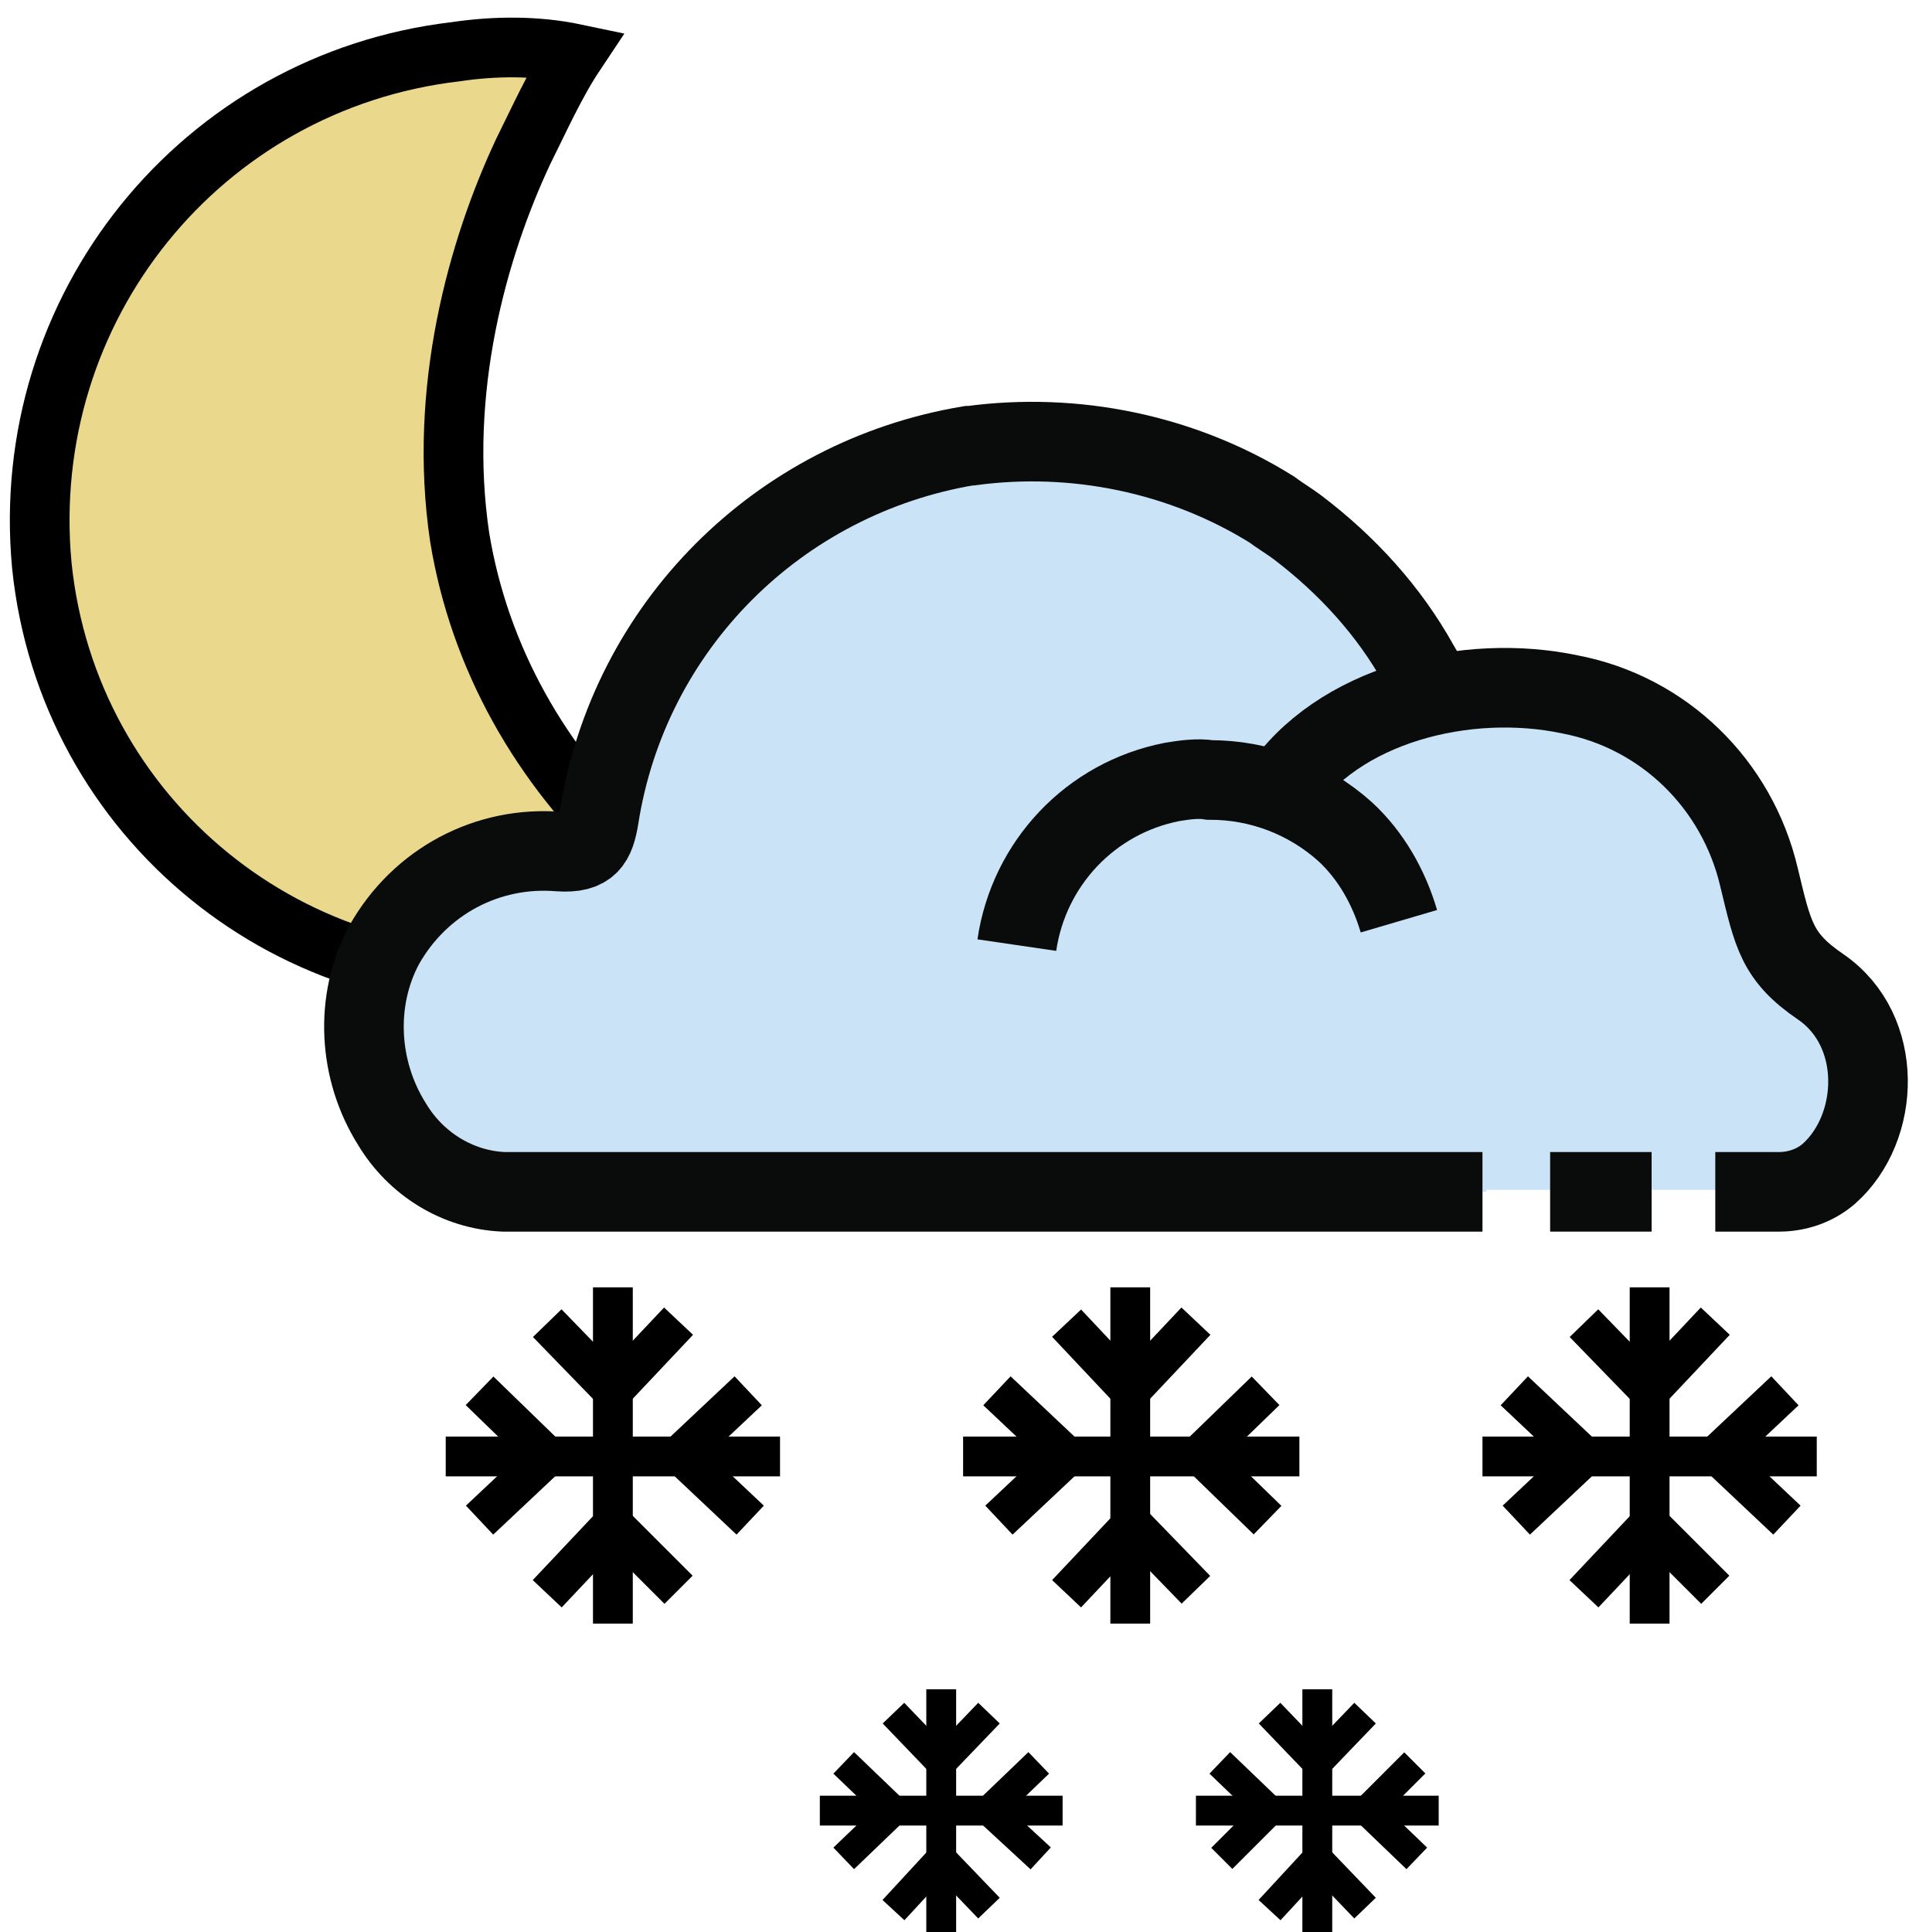
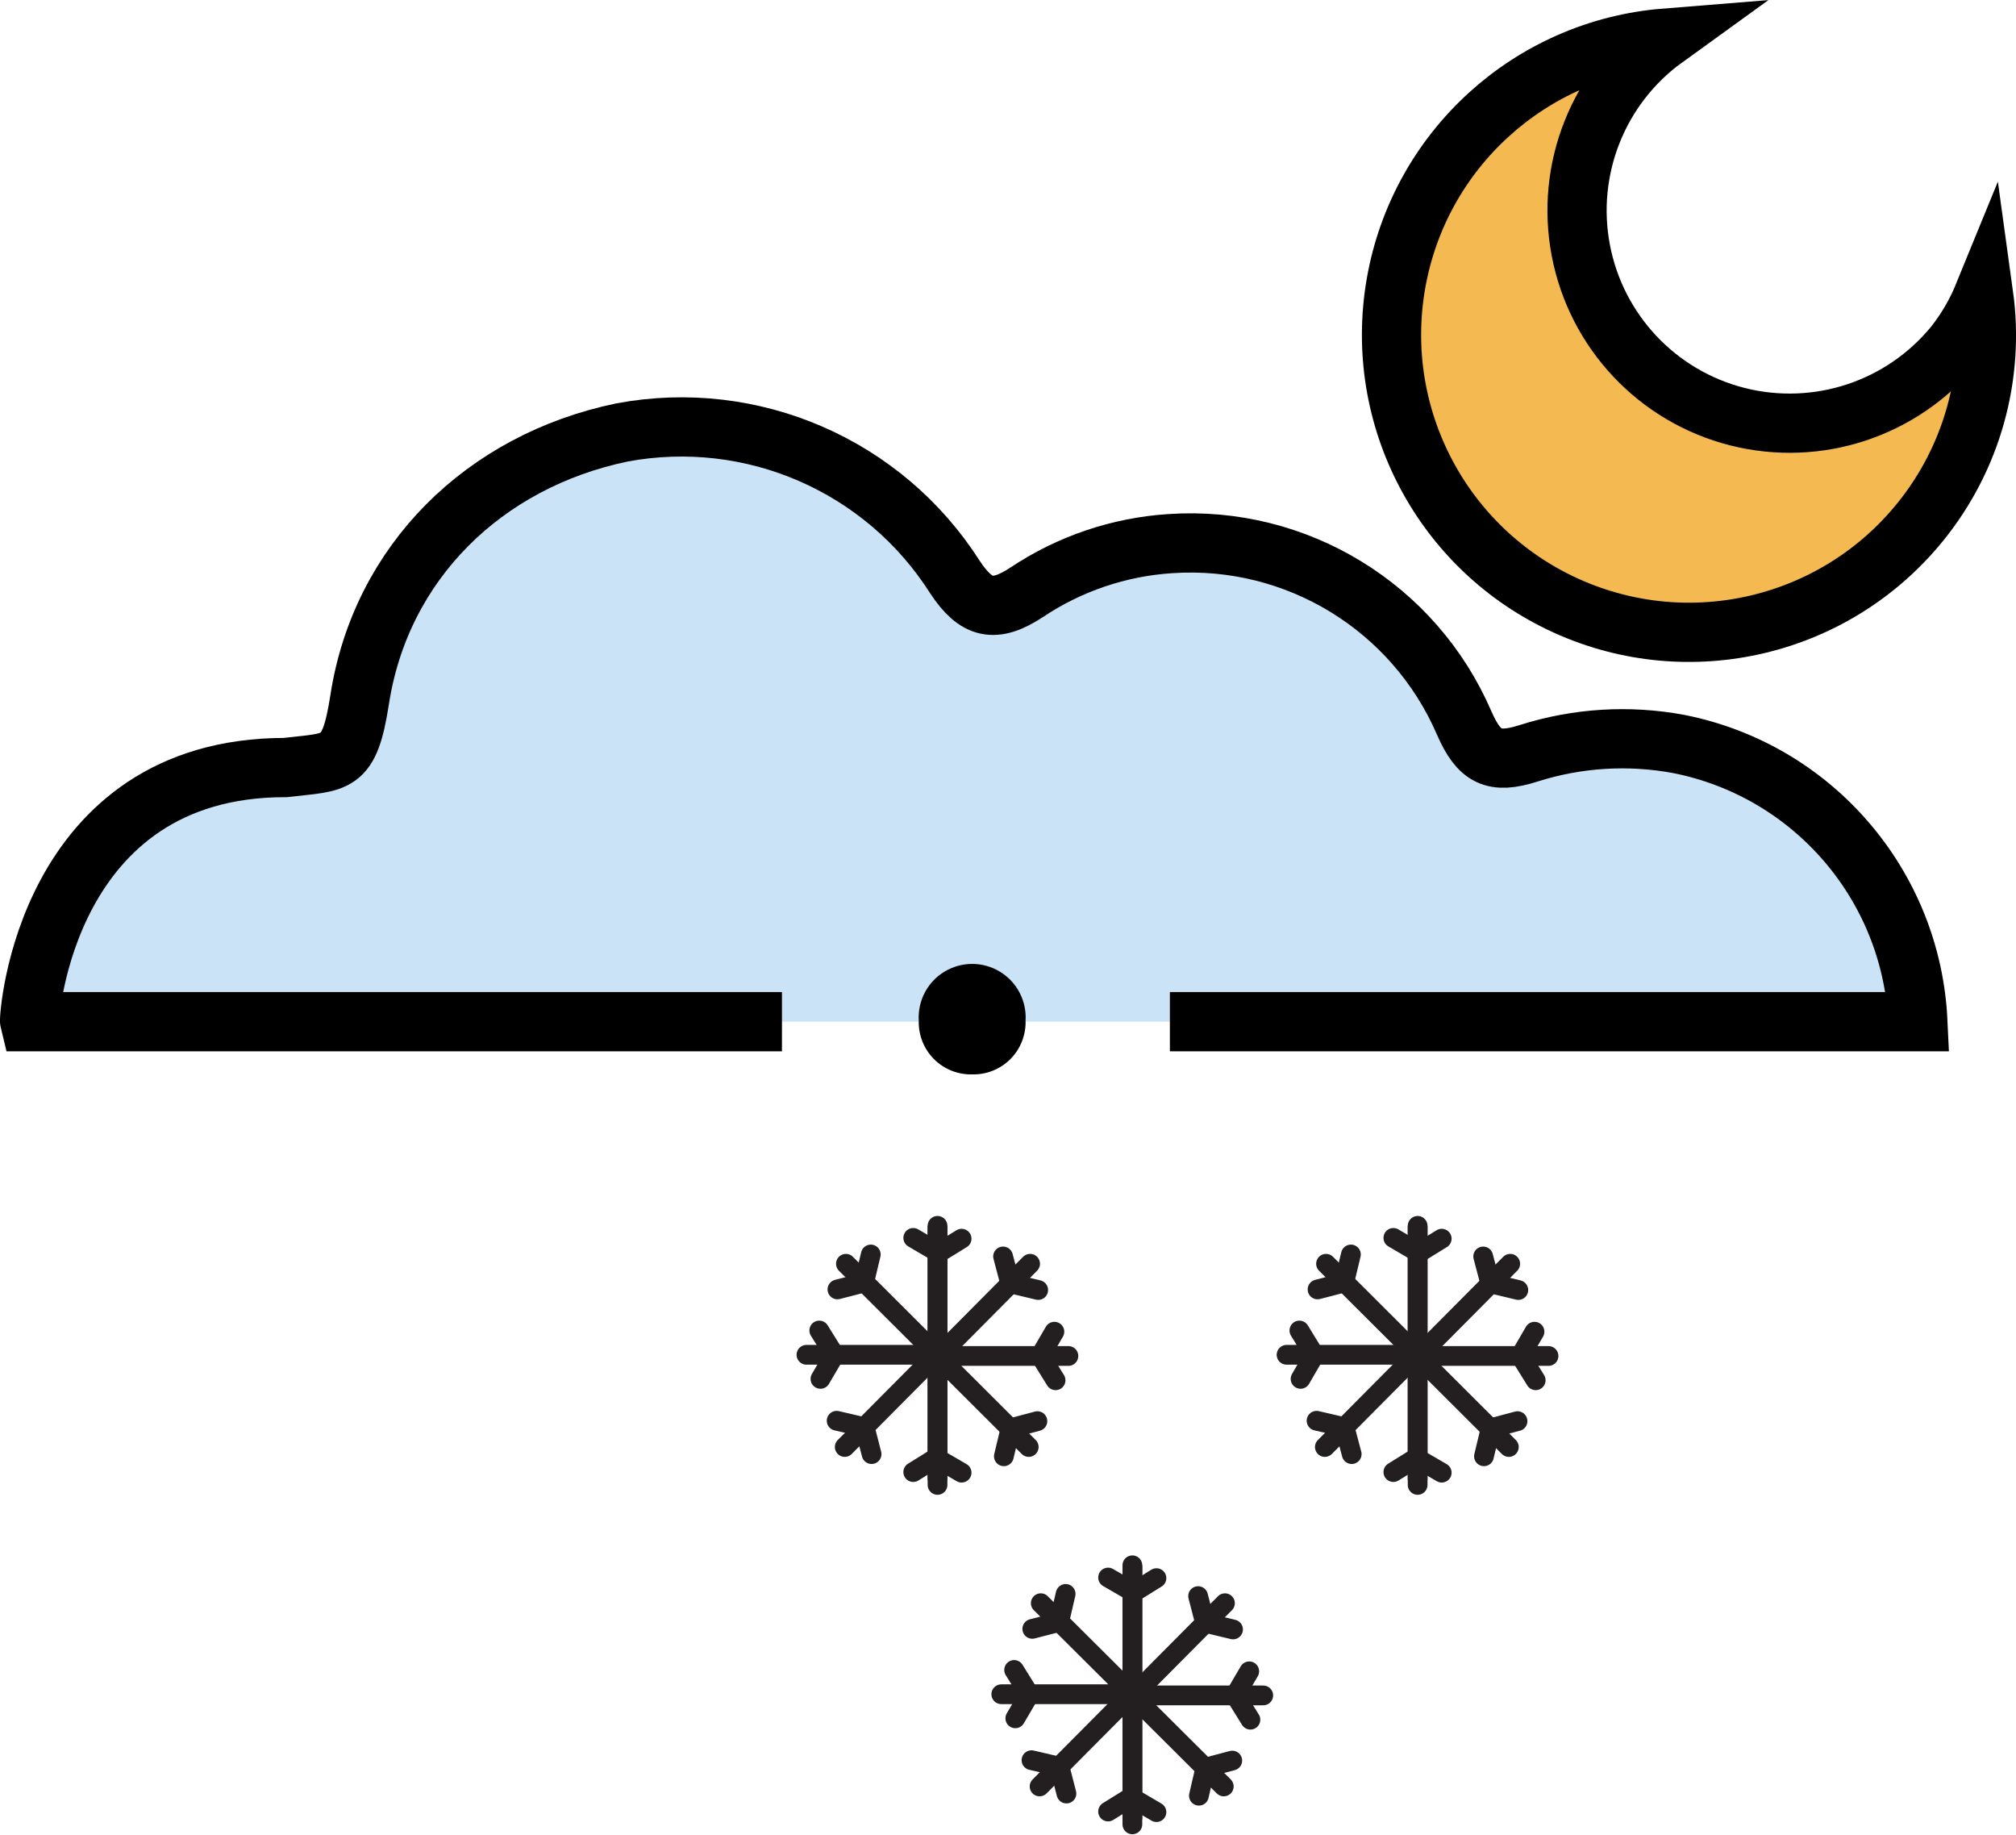
- <svg xmlns="http://www.w3.org/2000/svg" version="1.1" id="Layer_1" x="0px" y="0px" viewBox="16 -16.1 95.9 97.1" style="enable-background:new 16 -16.1 95.9 97.1;" xml:space="preserve">
-   <style type="text/css">
- 	.st0{fill:#EAD88C;}
- 	.st1{fill:none;stroke:#000000;stroke-width:3;stroke-miterlimit:10;}
- 	.st2{fill:none;}
- 	.st3{fill:#CAE3F6;}
- 	.st4{fill:none;stroke:#000000;stroke-width:1.5;stroke-miterlimit:10;}
- 	.st5{fill:none;stroke:#000000;stroke-width:2;stroke-miterlimit:10;}
- 	.st6{fill:none;stroke:#0A0B0B;stroke-width:4;stroke-miterlimit:10;}
- </style>
-   <g>
-     <g>
-       <path class="st0" d="M38.9-13.5C26.1-12,16.9-0.6,18.1,12.3c1.3,12.8,12.7,22,25.4,20.7c3-0.4,5.7-1.2,8.5-2.7    c-1.6-1.1-3-2.3-4.3-3.7c-4.5-4.2-7.6-9.6-8.6-15.7C38,3.5,40-3.6,42.3-8.5c0.8-1.6,1.6-3.4,2.6-4.9C43-13.8,40.9-13.8,38.9-13.5z    " />
-       <path class="st1" d="M38.9-13.5C26.1-12,16.9-0.6,18.1,12.3c1.3,12.8,12.7,22,25.4,20.7c3-0.4,5.7-1.2,8.5-2.7    c-1.6-1.1-3-2.3-4.3-3.7c-4.5-4.2-7.6-9.6-8.6-15.7C38,3.5,40-3.6,42.3-8.5c0.8-1.6,1.6-3.4,2.6-4.9C43-13.8,40.9-13.8,38.9-13.5z    " />
-       <path class="st2" d="M60-11.1l-0.4-0.3c-5-3.6-11.1-5.2-18.3-4.6c-3.9,0.3-11.3,4-11.5,4.2C20.6-6.4,15.9,6.1,18.9,17.1    c0.3,1,0.6,1.9,1,2.9c1.4,3.6,3.7,6.9,6.6,9.5" />
+ <svg xmlns="http://www.w3.org/2000/svg" viewBox="0 0 102.12 92.89">
+   <defs>
+     <style>.cls-1{fill:#cae3f6;}.cls-2{fill:#f5b952;}.cls-3,.cls-4,.cls-5{fill:none;stroke-miterlimit:10;}.cls-3,.cls-4{stroke:#231f20;}.cls-3{stroke-linecap:round;}.cls-5{stroke:#000;stroke-width:3px;}</style>
+   </defs>
+   <g id="Layer_2" data-name="Layer 2">
+     <g id="Layer_1-2" data-name="Layer 1">
+       <path class="cls-1" d="M59.26,51.74H97.15a15.05,15.05,0,0,0-12.1-14.06,15.63,15.63,0,0,0-7.62.47c-1.76.56-2.5.2-3.26-1.53a15.1,15.1,0,0,0-14.88-9.09A14.81,14.81,0,0,0,52,30c-1.62,1.06-2.55.86-3.63-.78A16.42,16.42,0,0,0,31.51,21.9c-7,1.45-12.22,6.6-13.29,13.52-.53,3.41-1.13,3.14-3.77,3.45-12.16,0-13,12.67-12.95,12.87H39.61" />
+       <path class="cls-2" d="M99,17.92h0A10.77,10.77,0,1,1,82.17,4.41a10.44,10.44,0,0,1,2.18-2A15.07,15.07,0,1,0,97.29,26.85h0a15.05,15.05,0,0,0,3.19-11.49A10.81,10.81,0,0,1,99,17.92Z" />
+       <line class="cls-3" x1="47.46" y1="63.5" x2="48.71" y2="62.73" />
+       <line class="cls-3" x1="48.71" y1="74.58" x2="47.49" y2="73.87" />
+       <line class="cls-3" x1="47.49" y1="68.67" x2="52.11" y2="73.28" />
+       <polyline class="cls-3" points="52.55 71.97 51.19 72.33 50.85 73.75" />
+       <line class="cls-3" x1="52.18" y1="64" x2="47.47" y2="68.74" />
+       <polyline class="cls-3" points="50.81 63.63 51.17 64.99 52.59 65.33" />
+       <line class="cls-3" x1="54.12" y1="68.67" x2="47.49" y2="68.67" />
+       <polyline class="cls-3" points="53.41 67.44 52.7 68.66 53.47 69.9" />
+       <line class="cls-4" x1="47.49" y1="74.95" x2="47.49" y2="62.08" />
+       <line class="cls-3" x1="47.49" y1="75.2" x2="47.49" y2="62.08" />
+       <line class="cls-3" x1="47.5" y1="73.78" x2="46.26" y2="74.55" />
+       <line class="cls-3" x1="46.26" y1="62.69" x2="47.47" y2="63.4" />
+       <line class="cls-3" x1="47.47" y1="68.61" x2="42.85" y2="64" />
+       <polyline class="cls-3" points="42.42 65.3 43.77 64.95 44.11 63.53" />
+       <line class="cls-3" x1="42.79" y1="73.28" x2="47.5" y2="68.54" />
+       <polyline class="cls-3" points="44.15 73.64 43.8 72.28 42.38 71.95" />
+       <line class="cls-3" x1="40.85" y1="68.61" x2="47.47" y2="68.61" />
+       <polyline class="cls-3" points="41.56 69.83 42.27 68.62 41.5 67.38" />
+       <line class="cls-3" x1="71.78" y1="63.5" x2="73.03" y2="62.73" />
+       <line class="cls-3" x1="73.03" y1="74.58" x2="71.81" y2="73.87" />
+       <line class="cls-3" x1="71.81" y1="68.67" x2="76.43" y2="73.28" />
+       <polyline class="cls-3" points="76.87 71.97 75.51 72.33 75.17 73.75" />
+       <line class="cls-3" x1="76.5" y1="64" x2="71.79" y2="68.74" />
+       <polyline class="cls-3" points="75.13 63.63 75.49 64.99 76.91 65.33" />
+       <line class="cls-3" x1="78.44" y1="68.67" x2="71.81" y2="68.67" />
+       <polyline class="cls-3" points="77.73 67.44 77.02 68.66 77.79 69.9" />
+       <line class="cls-4" x1="71.81" y1="74.95" x2="71.81" y2="62.08" />
+       <line class="cls-3" x1="71.81" y1="75.2" x2="71.81" y2="62.08" />
+       <line class="cls-3" x1="71.82" y1="73.78" x2="70.58" y2="74.55" />
+       <line class="cls-3" x1="70.58" y1="62.69" x2="71.79" y2="63.4" />
+       <line class="cls-3" x1="71.79" y1="68.61" x2="67.17" y2="64" />
+       <polyline class="cls-3" points="66.74 65.3 68.09 64.95 68.43 63.53" />
+       <line class="cls-3" x1="67.11" y1="73.28" x2="71.82" y2="68.54" />
+       <polyline class="cls-3" points="68.47 73.64 68.11 72.28 66.69 71.95" />
+       <line class="cls-3" x1="65.17" y1="68.61" x2="71.79" y2="68.61" />
+       <polyline class="cls-3" points="65.88 69.83 66.58 68.62 65.82 67.38" />
+       <line class="cls-3" x1="57.34" y1="80.69" x2="58.58" y2="79.92" />
+       <line class="cls-3" x1="58.58" y1="91.77" x2="57.37" y2="91.06" />
+       <line class="cls-3" x1="57.36" y1="85.86" x2="61.99" y2="90.47" />
+       <polyline class="cls-3" points="62.42 89.16 61.06 89.52 60.73 90.94" />
+       <line class="cls-3" x1="62.05" y1="81.19" x2="57.34" y2="85.93" />
+       <polyline class="cls-3" points="60.69 80.83 61.04 82.18 62.46 82.52" />
+       <line class="cls-3" x1="63.99" y1="85.86" x2="57.36" y2="85.86" />
+       <polyline class="cls-3" points="63.28 84.64 62.57 85.85 63.34 87.09" />
+       <line class="cls-4" x1="57.36" y1="92.14" x2="57.36" y2="79.27" />
+       <line class="cls-3" x1="57.36" y1="92.39" x2="57.36" y2="79.27" />
+       <line class="cls-3" x1="57.37" y1="90.97" x2="56.13" y2="91.74" />
+       <line class="cls-3" x1="56.13" y1="79.89" x2="57.34" y2="80.59" />
+       <line class="cls-3" x1="57.35" y1="85.8" x2="52.72" y2="81.19" />
+       <polyline class="cls-3" points="52.29 82.49 53.65 82.14 53.98 80.72" />
+       <line class="cls-3" x1="52.66" y1="90.47" x2="57.37" y2="85.73" />
+       <polyline class="cls-3" points="54.02 90.83 53.67 89.47 52.25 89.14" />
+       <line class="cls-3" x1="50.72" y1="85.8" x2="57.35" y2="85.8" />
+       <polyline class="cls-3" points="51.43 87.02 52.14 85.81 51.37 84.57" />
+       <path class="cls-5" d="M59.26,51.74H97.15a15.05,15.05,0,0,0-12.1-14.06,15.63,15.63,0,0,0-7.62.47c-1.76.56-2.5.2-3.26-1.53a15.1,15.1,0,0,0-14.88-9.09A14.81,14.81,0,0,0,52,30c-1.62,1.06-2.55.86-3.63-.78A16.42,16.42,0,0,0,31.51,21.9c-7,1.45-12.22,6.6-13.29,13.52-.53,3.41-1.13,3.14-3.77,3.45-12.16,0-13,12.67-12.95,12.87H39.61" />
+       <path d="M49.24,54.41a2.64,2.64,0,0,1-2.7-2.72,2.71,2.71,0,1,1,5.41,0A2.64,2.64,0,0,1,49.24,54.41Z" />
+       <path class="cls-5" d="M99,17.47h0A10.77,10.77,0,1,1,84.35,1.93,15.07,15.07,0,1,0,97.29,26.41h0a15,15,0,0,0,3.19-11.48A10.56,10.56,0,0,1,99,17.47Z" />
    </g>
-     <path class="st3" d="M90.7,43.8H42.2c-2.3-0.1-4.3-1.4-5.5-3.4c-1.7-2.7-1.9-6.1-0.4-9c1.7-3.1,5.1-5,8.7-4.7   c1.5,0.1,1.8-0.5,1.9-1.7c1.5-9.5,8.9-17,18.4-18.6h0.1c5.2-0.7,10.4,0.4,14.8,3.2c0.4,0.3,0.9,0.6,1.3,0.9c2.4,1.9,4.5,4.2,6,6.9   l0.7,1.2" />
-     <path class="st3" d="M67.6,31.4c0.6-4.1,3.6-7.3,7.6-8.2c0.6-0.1,1.3-0.1,1.9-0.1c2.5,0,4.9,0.9,6.7,2.6c1.3,1.2,2.2,2.8,2.7,4.5" />
-     <path class="st3" d="M80.7,23.7c2.8-4.4,9.3-6,14.4-4.9c4.7,0.9,8.3,4.5,9.3,9.1c0.7,2.9,0.9,4,3.1,5.5c3.1,2.2,2.9,7.1,0.4,9.4   c-0.7,0.6-1.5,0.9-2.4,0.9H88.7" />
-     <line class="st2" x1="94.1" y1="43.8" x2="99.1" y2="43.8" />
-     <polyline class="st4" points="79.8,79.9 82.2,77.3 84.6,79.8  " />
-     <polyline class="st4" points="84.6,70 82.2,72.5 79.8,70  " />
-     <line class="st4" x1="82.2" y1="68.8" x2="82.2" y2="81" />
-     <polyline class="st4" points="87.2,77.3 84.7,74.9 87.1,72.5  " />
-     <polyline class="st4" points="77.3,72.5 79.8,74.9 77.4,77.3  " />
-     <line class="st4" x1="76.1" y1="74.9" x2="88.3" y2="74.9" />
-     <polyline class="st4" points="60.9,79.9 63.3,77.3 65.7,79.8  " />
-     <polyline class="st4" points="65.7,70 63.3,72.5 60.9,70  " />
-     <line class="st4" x1="63.3" y1="68.8" x2="63.3" y2="81" />
-     <polyline class="st4" points="68.3,77.3 65.7,74.9 68.2,72.5  " />
-     <polyline class="st4" points="58.4,72.5 60.9,74.9 58.4,77.3  " />
-     <line class="st4" x1="57.2" y1="74.9" x2="69.4" y2="74.9" />
-     <polyline class="st5" points="95.6,64 98.9,60.5 102.2,63.8  " />
-     <polyline class="st5" points="102.2,50.3 98.9,53.8 95.6,50.4  " />
-     <line class="st5" x1="98.9" y1="48.6" x2="98.9" y2="65.5" />
-     <polyline class="st5" points="105.8,60.3 102.3,57 105.7,53.8  " />
-     <polyline class="st5" points="92.1,53.8 95.6,57.1 92.2,60.3  " />
-     <line class="st5" x1="90.5" y1="57.1" x2="107.3" y2="57.1" />
-     <polyline class="st5" points="69.6,64 72.9,60.5 76.1,63.8  " />
-     <polyline class="st5" points="76.1,50.3 72.8,53.8 69.6,50.4  " />
-     <line class="st5" x1="72.8" y1="48.6" x2="72.8" y2="65.5" />
-     <polyline class="st5" points="79.7,60.3 76.3,57 79.6,53.8  " />
-     <polyline class="st5" points="66.1,53.8 69.6,57.1 66.2,60.3  " />
-     <line class="st5" x1="64.4" y1="57.1" x2="81.3" y2="57.1" />
-     <polyline class="st5" points="43.5,64 46.8,60.5 50.1,63.8  " />
-     <polyline class="st5" points="50.1,50.3 46.8,53.8 43.5,50.4  " />
-     <line class="st5" x1="46.8" y1="48.6" x2="46.8" y2="65.5" />
-     <polyline class="st5" points="53.7,60.3 50.2,57 53.6,53.8  " />
-     <polyline class="st5" points="40.1,53.8 43.5,57.1 40.1,60.3  " />
-     <line class="st5" x1="38.4" y1="57.1" x2="55.2" y2="57.1" />
-     <path class="st6" d="M90.5,43.8H41.3c-2.3-0.1-4.4-1.4-5.6-3.4c-1.7-2.7-1.9-6.2-0.4-9c1.8-3.2,5.2-5,8.8-4.7   c1.5,0.1,1.8-0.5,2-1.7c1.5-9.6,9-17.1,18.6-18.7h0.1C70,5.6,75.4,6.7,79.9,9.5c0.4,0.3,0.9,0.6,1.3,0.9c2.5,1.9,4.6,4.2,6.1,6.9   l0.7,1.2" />
-     <path class="st6" d="M67.1,31.4c0.6-4.1,3.7-7.4,7.8-8.2c0.6-0.1,1.3-0.2,1.9-0.1c2.5,0,4.9,0.9,6.8,2.6c1.3,1.2,2.2,2.8,2.7,4.5" />
-     <path class="st6" d="M80.3,23.7c2.9-4.4,9.4-6,14.6-4.9c4.7,0.9,8.4,4.5,9.5,9.2c0.7,2.9,0.9,4,3.1,5.5c3.2,2.2,3,7.1,0.4,9.4   c-0.7,0.6-1.6,0.9-2.5,0.9h-3.2" />
-     <line class="st6" x1="93.9" y1="43.8" x2="99" y2="43.8" />
  </g>
</svg>
